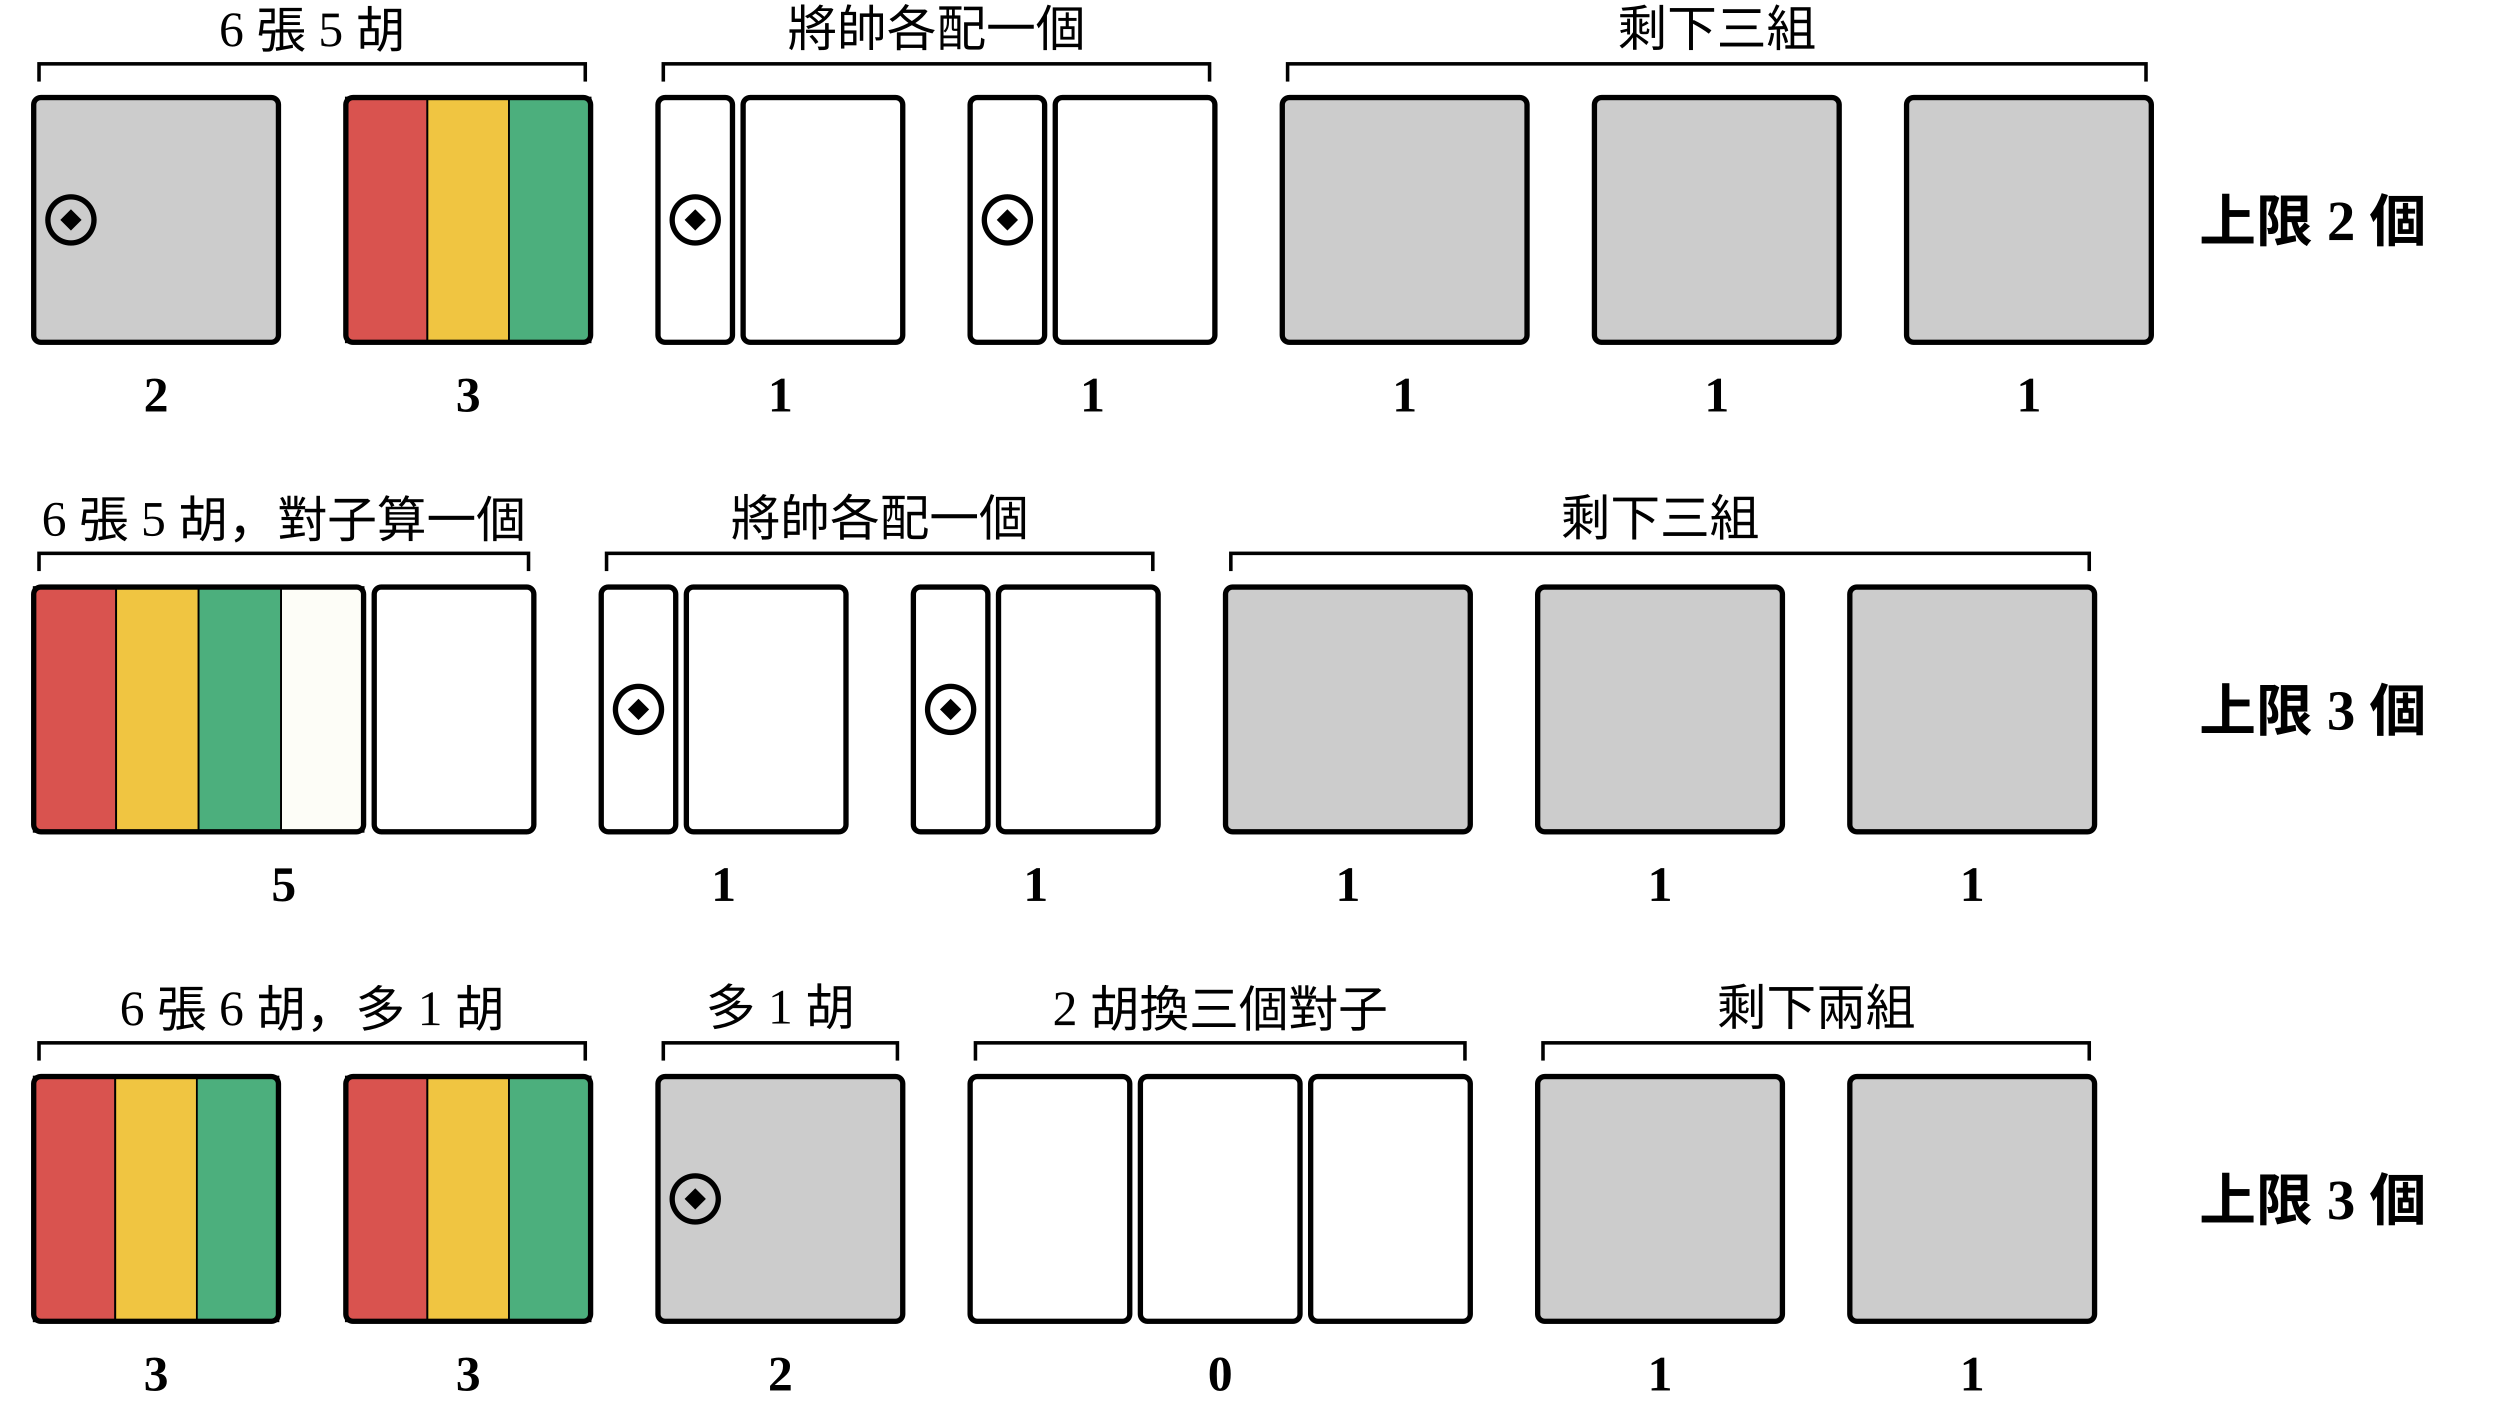
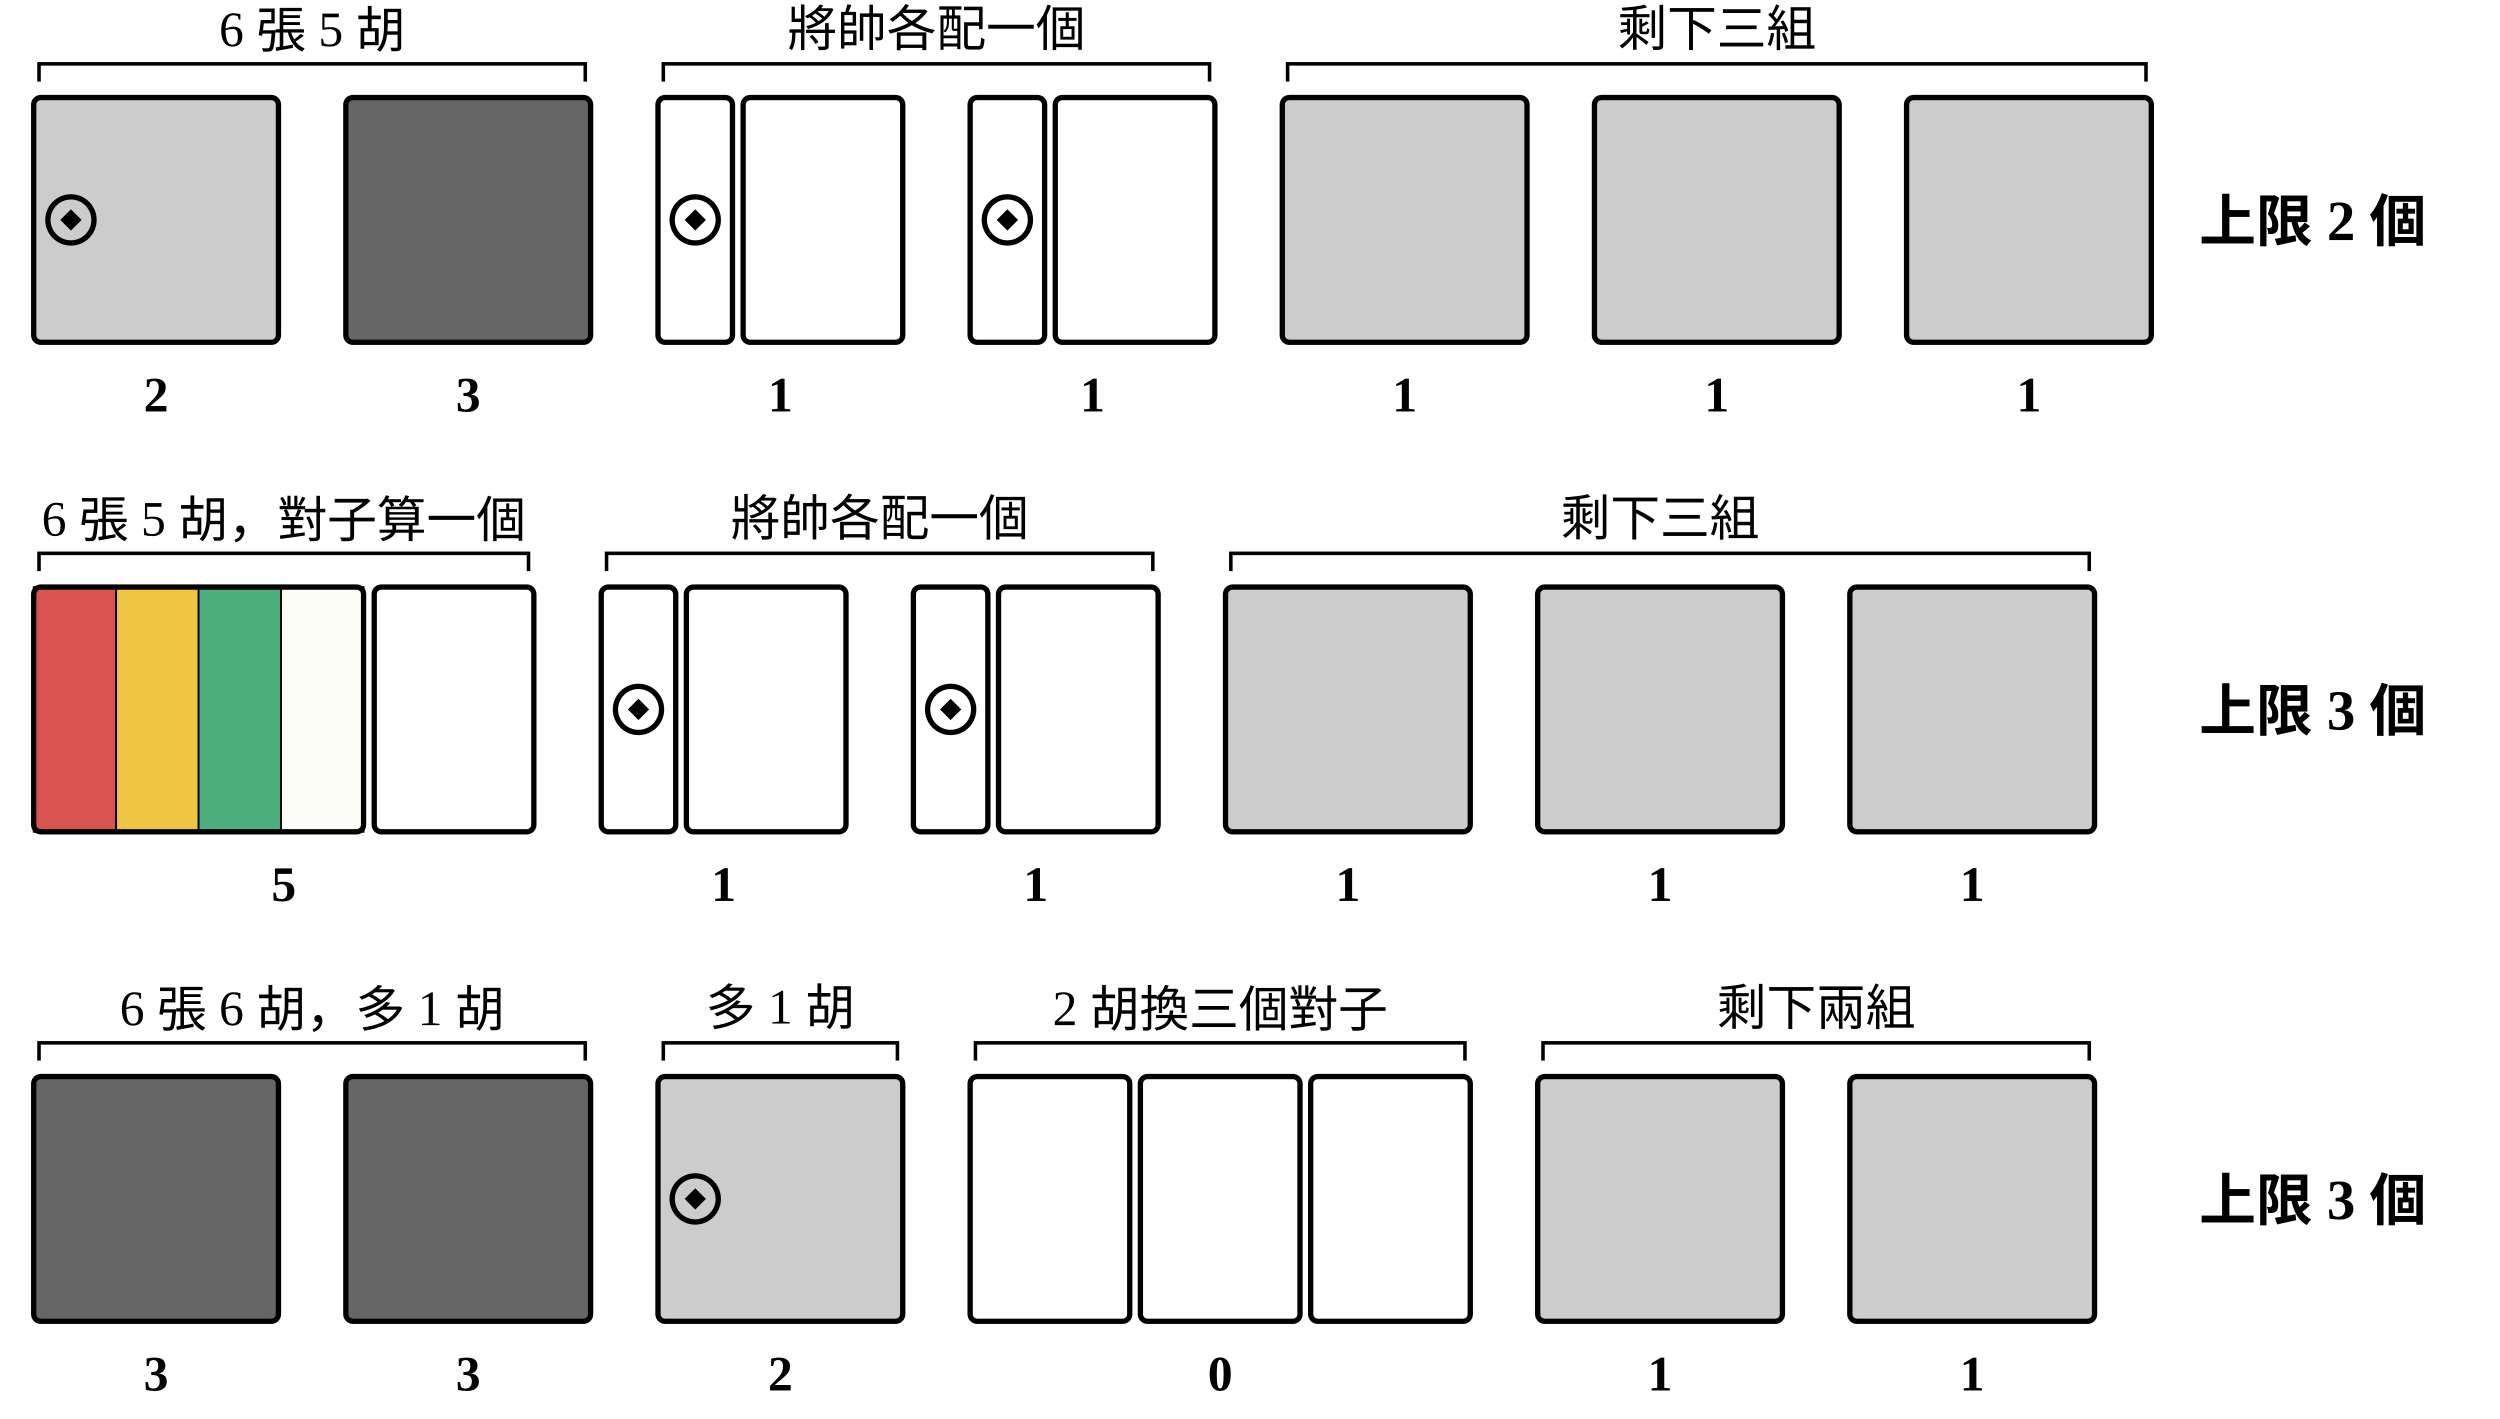
- <svg xmlns="http://www.w3.org/2000/svg" viewBox="-8 0 704.8 400" width="704.8" height="400" role="img" aria-label="三手 10 胡的牌。上排：將士象和三色兵卒是 6 張 5 胡，兩張將帥各配一個對子，上限 2 個。中排：四色兵卒配一個對子是 6 張 5 胡，兩張將帥各配一個，上限 3 個。下排：兩個三胡三張組和一組將士象多出 2 胡，換三個對子，上限 3 個">
+ <svg xmlns="http://www.w3.org/2000/svg" viewBox="-8 0 704.8 400" width="704.8" height="400" role="img" aria-label="三手 10 胡的牌。上排：將士象和三胡三張組是 6 張 5 胡，兩張將帥各配一個對子，上限 2 個。中排：四色兵卒配一個對子是 6 張 5 胡，兩張將帥各配一個，上限 3 個。下排：兩個三胡三張組和一組將士象多出 2 胡，換三個對子，上限 3 個">
  <g fill="currentColor" stroke="currentColor" stroke-width="1.5">
    <rect x="1.5" y="27.5" width="69" height="69" rx="2" fill-opacity="0.2" />
    <circle cx="12.0" cy="62.0" r="6.5" fill="none" />
    <path d="M12.0,59.0l3,3 -3,3 -3,-3z" stroke="none" />
-     <rect x="89.5" y="27.5" width="23" height="69" fill="#d9534f" stroke-width="0.5" />
-     <rect x="112.5" y="27.5" width="23" height="69" fill="#f0c541" stroke-width="0.5" />
-     <rect x="135.5" y="27.5" width="23" height="69" fill="#4caf7d" stroke-width="0.5" />
-     <rect x="89.5" y="27.5" width="69" height="69" rx="2" fill-opacity="0" />
+     <rect x="89.5" y="27.5" width="69" height="69" rx="2" fill-opacity="0.6" />
    <rect x="177.5" y="27.5" width="21" height="69" rx="2" fill-opacity="0" />
    <circle cx="188.0" cy="62.0" r="6.5" fill="none" />
    <path d="M188.0,59.0l3,3 -3,3 -3,-3z" stroke="none" />
    <rect x="201.5" y="27.5" width="45" height="69" rx="2" fill-opacity="0" />
    <rect x="265.5" y="27.5" width="21" height="69" rx="2" fill-opacity="0" />
    <circle cx="276.0" cy="62.0" r="6.5" fill="none" />
    <path d="M276.0,59.0l3,3 -3,3 -3,-3z" stroke="none" />
    <rect x="289.5" y="27.5" width="45" height="69" rx="2" fill-opacity="0" />
    <rect x="353.5" y="27.5" width="69" height="69" rx="2" fill-opacity="0.2" />
    <rect x="441.5" y="27.5" width="69" height="69" rx="2" fill-opacity="0.2" />
    <rect x="529.5" y="27.5" width="69" height="69" rx="2" fill-opacity="0.2" />
    <path d="M3,23v-5H157v5" fill="none" stroke-width="1" />
    <path d="M179,23v-5H333v5" fill="none" stroke-width="1" />
    <path d="M355,23v-5H597v5" fill="none" stroke-width="1" />
    <rect x="1.5" y="165.5" width="23.25" height="69" fill="#d9534f" stroke-width="0.5" />
    <rect x="24.75" y="165.5" width="23.25" height="69" fill="#f0c541" stroke-width="0.5" />
    <rect x="48" y="165.5" width="23.25" height="69" fill="#4caf7d" stroke-width="0.5" />
    <rect x="71.25" y="165.5" width="23.25" height="69" fill="#fdfdf7" stroke-width="0.5" />
    <rect x="1.5" y="165.5" width="93" height="69" rx="2" fill-opacity="0" />
    <rect x="97.5" y="165.5" width="45" height="69" rx="2" fill-opacity="0" />
    <rect x="161.5" y="165.5" width="21" height="69" rx="2" fill-opacity="0" />
    <circle cx="172.0" cy="200.0" r="6.5" fill="none" />
    <path d="M172.0,197.0l3,3 -3,3 -3,-3z" stroke="none" />
    <rect x="185.5" y="165.5" width="45" height="69" rx="2" fill-opacity="0" />
    <rect x="249.5" y="165.5" width="21" height="69" rx="2" fill-opacity="0" />
    <circle cx="260.0" cy="200.0" r="6.5" fill="none" />
    <path d="M260.0,197.0l3,3 -3,3 -3,-3z" stroke="none" />
    <rect x="273.5" y="165.5" width="45" height="69" rx="2" fill-opacity="0" />
    <rect x="337.5" y="165.5" width="69" height="69" rx="2" fill-opacity="0.2" />
    <rect x="425.5" y="165.5" width="69" height="69" rx="2" fill-opacity="0.2" />
    <rect x="513.5" y="165.5" width="69" height="69" rx="2" fill-opacity="0.2" />
    <path d="M3,161v-5H141v5" fill="none" stroke-width="1" />
    <path d="M163,161v-5H317v5" fill="none" stroke-width="1" />
    <path d="M339,161v-5H581v5" fill="none" stroke-width="1" />
-     <rect x="1.5" y="303.5" width="23" height="69" fill="#d9534f" stroke-width="0.5" />
-     <rect x="24.5" y="303.5" width="23" height="69" fill="#f0c541" stroke-width="0.5" />
-     <rect x="47.5" y="303.5" width="23" height="69" fill="#4caf7d" stroke-width="0.5" />
-     <rect x="1.5" y="303.5" width="69" height="69" rx="2" fill-opacity="0" />
-     <rect x="89.5" y="303.5" width="23" height="69" fill="#d9534f" stroke-width="0.5" />
-     <rect x="112.5" y="303.5" width="23" height="69" fill="#f0c541" stroke-width="0.5" />
-     <rect x="135.5" y="303.5" width="23" height="69" fill="#4caf7d" stroke-width="0.5" />
-     <rect x="89.5" y="303.5" width="69" height="69" rx="2" fill-opacity="0" />
+     <rect x="1.5" y="303.5" width="69" height="69" rx="2" fill-opacity="0.6" />
+     <rect x="89.5" y="303.5" width="69" height="69" rx="2" fill-opacity="0.6" />
    <rect x="177.5" y="303.5" width="69" height="69" rx="2" fill-opacity="0.2" />
    <circle cx="188.0" cy="338.0" r="6.5" fill="none" />
    <path d="M188.0,335.0l3,3 -3,3 -3,-3z" stroke="none" />
    <rect x="265.5" y="303.5" width="45" height="69" rx="2" fill-opacity="0" />
    <rect x="313.5" y="303.5" width="45" height="69" rx="2" fill-opacity="0" />
    <rect x="361.5" y="303.5" width="45" height="69" rx="2" fill-opacity="0" />
    <rect x="425.5" y="303.5" width="69" height="69" rx="2" fill-opacity="0.2" />
    <rect x="513.5" y="303.5" width="69" height="69" rx="2" fill-opacity="0.2" />
    <path d="M3,299v-5H157v5" fill="none" stroke-width="1" />
    <path d="M179,299v-5H245v5" fill="none" stroke-width="1" />
    <path d="M267,299v-5H405v5" fill="none" stroke-width="1" />
    <path d="M427,299v-5H581v5" fill="none" stroke-width="1" />
  </g>
  <g fill="currentColor" font-size="14" text-anchor="middle">
    <text x="36" y="116" font-weight="bold">2</text>
    <text x="124" y="116" font-weight="bold">3</text>
    <text x="212" y="116" font-weight="bold">1</text>
    <text x="300" y="116" font-weight="bold">1</text>
    <text x="388" y="116" font-weight="bold">1</text>
    <text x="476" y="116" font-weight="bold">1</text>
    <text x="564" y="116" font-weight="bold">1</text>
    <text x="80" y="13">6 張 5 胡</text>
    <text x="256" y="13">將帥各配一個</text>
    <text x="476" y="13">剩下三組</text>
    <text x="72" y="254" font-weight="bold">5</text>
    <text x="196" y="254" font-weight="bold">1</text>
    <text x="284" y="254" font-weight="bold">1</text>
    <text x="372" y="254" font-weight="bold">1</text>
    <text x="460" y="254" font-weight="bold">1</text>
    <text x="548" y="254" font-weight="bold">1</text>
    <text x="72" y="151">6 張 5 胡，對子算一個</text>
    <text x="240" y="151">將帥各配一個</text>
    <text x="460" y="151">剩下三組</text>
    <text x="36" y="392" font-weight="bold">3</text>
    <text x="124" y="392" font-weight="bold">3</text>
    <text x="212" y="392" font-weight="bold">2</text>
    <text x="336" y="392" font-weight="bold">0</text>
    <text x="460" y="392" font-weight="bold">1</text>
    <text x="548" y="392" font-weight="bold">1</text>
    <text x="80" y="289">6 張 6 胡，多 1 胡</text>
    <text x="212" y="289">多 1 胡</text>
    <text x="336" y="289">2 胡換三個對子</text>
    <text x="504" y="289">剩下兩組</text>
    <text x="612" y="68.0" font-size="16" font-weight="bold" text-anchor="start">上限 2 個</text>
    <text x="612" y="206.0" font-size="16" font-weight="bold" text-anchor="start">上限 3 個</text>
    <text x="612" y="344.0" font-size="16" font-weight="bold" text-anchor="start">上限 3 個</text>
  </g>
</svg>
